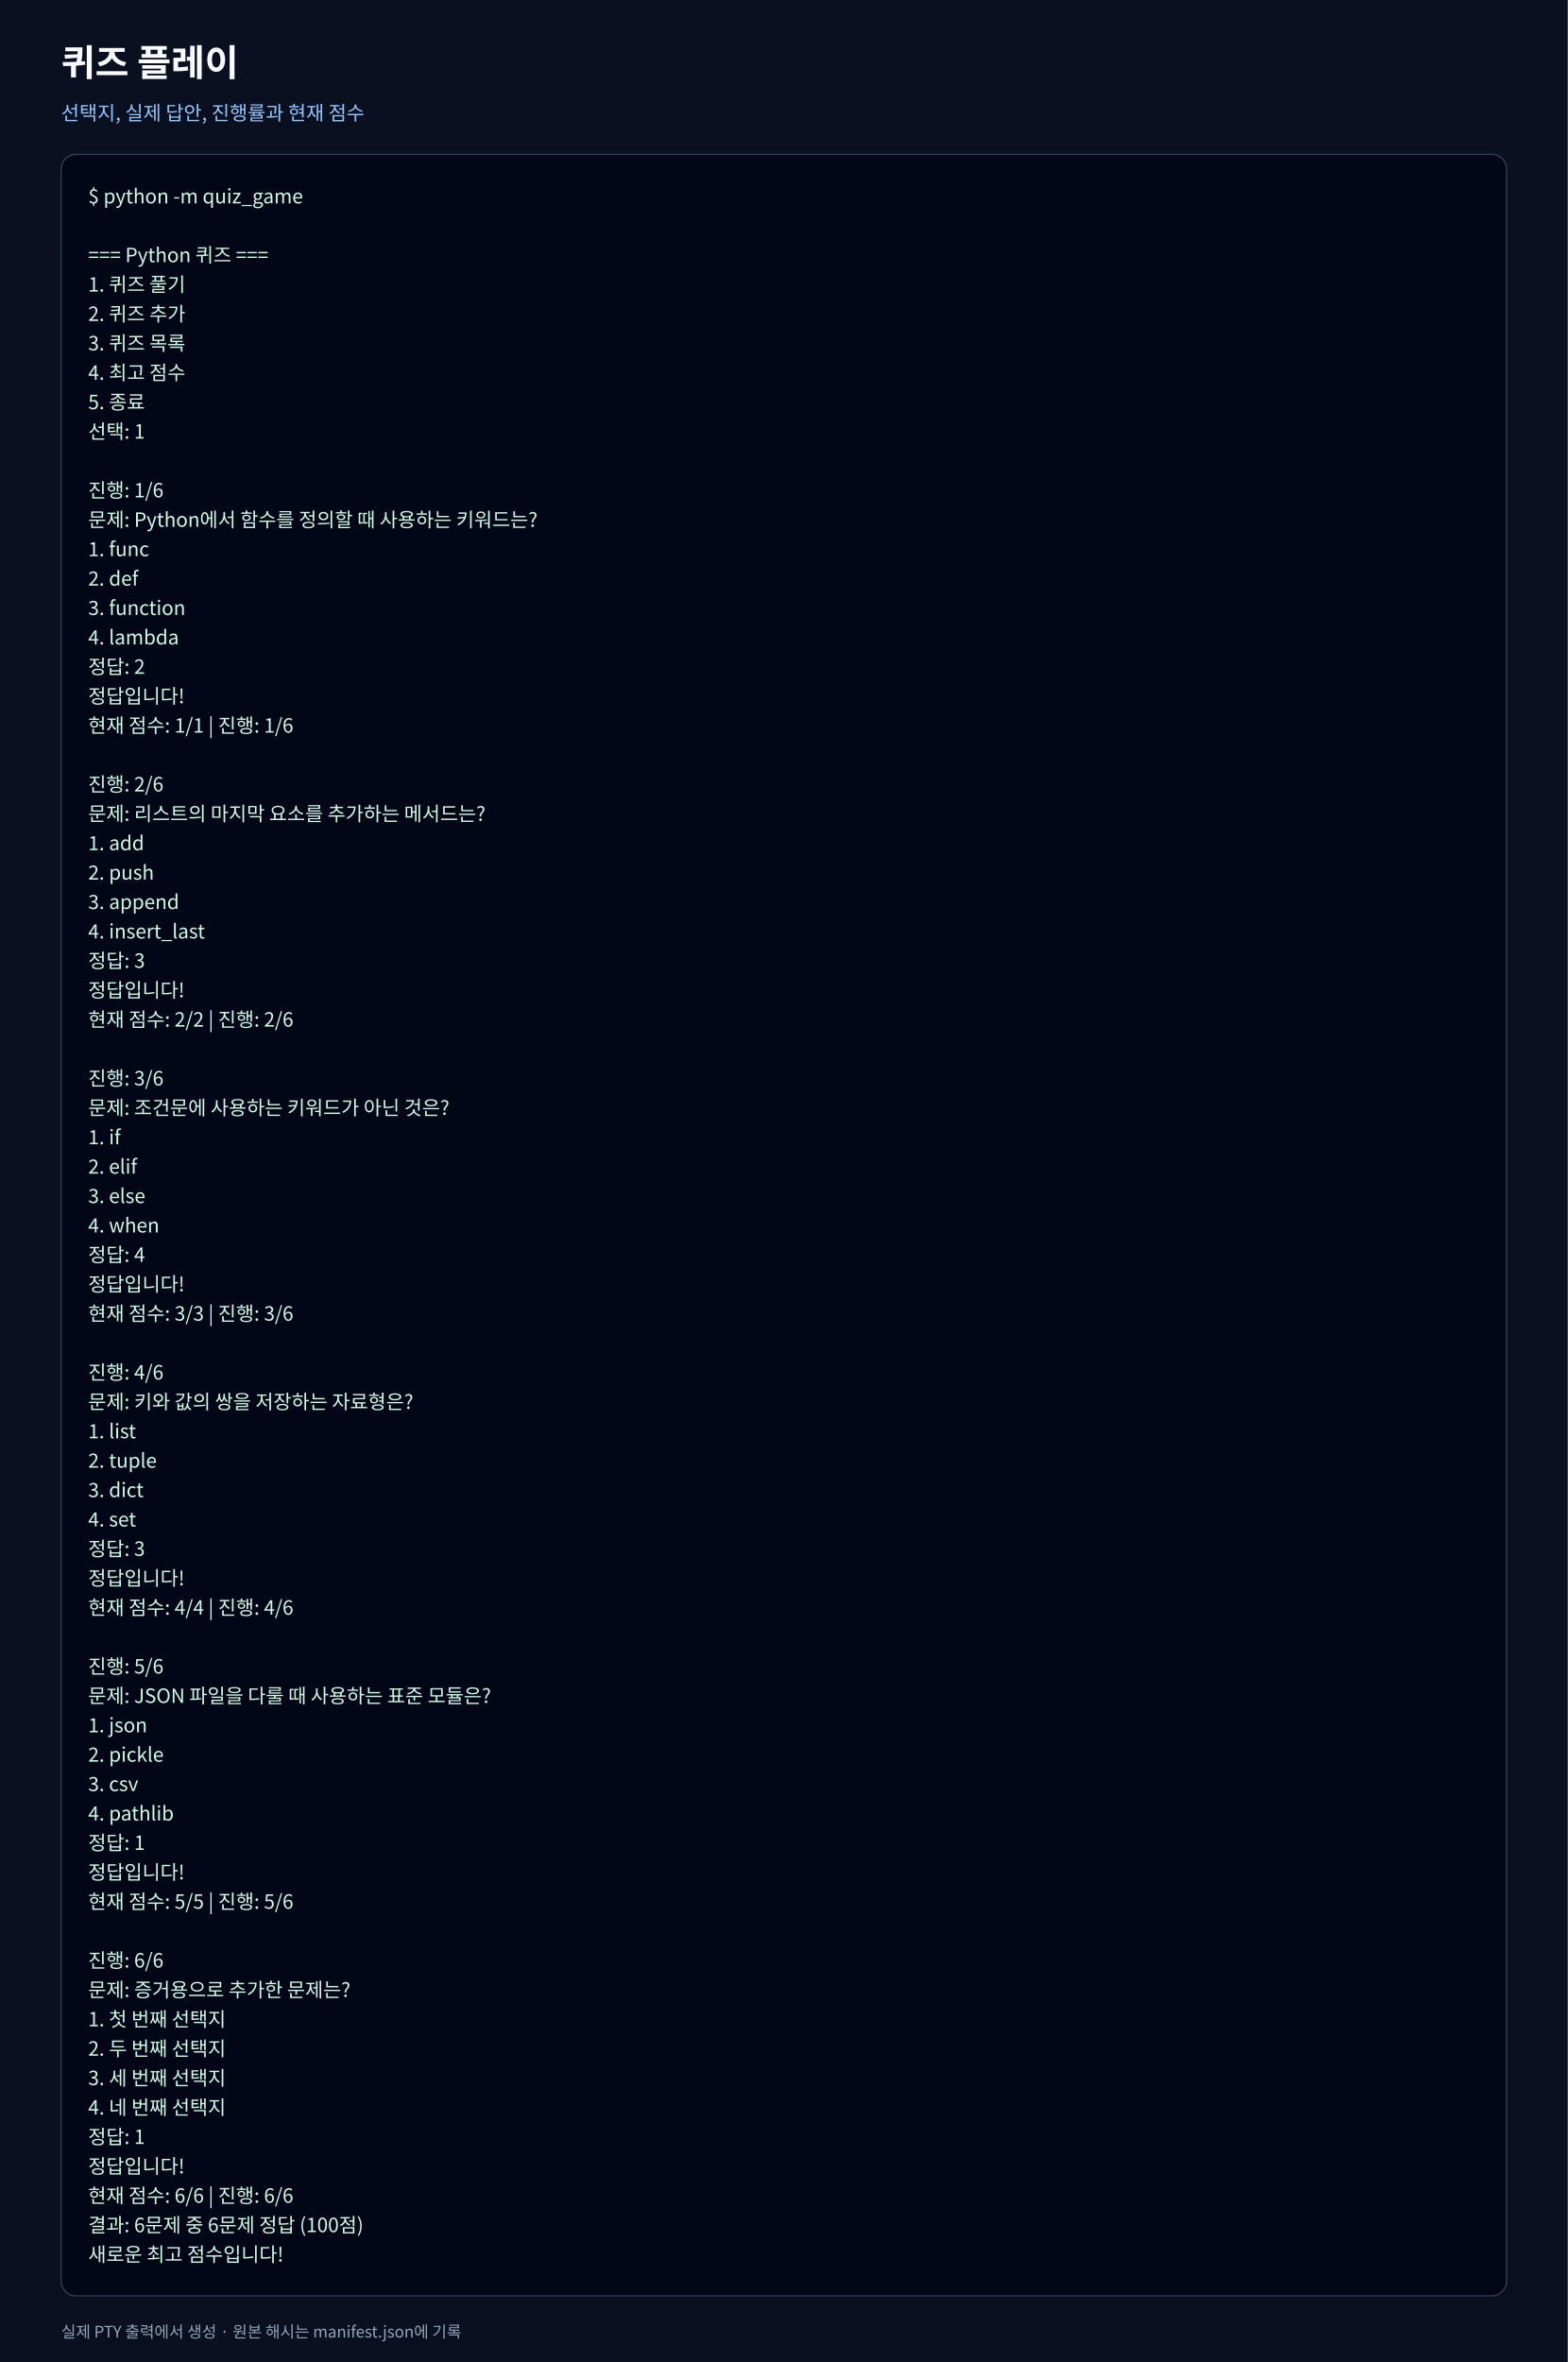
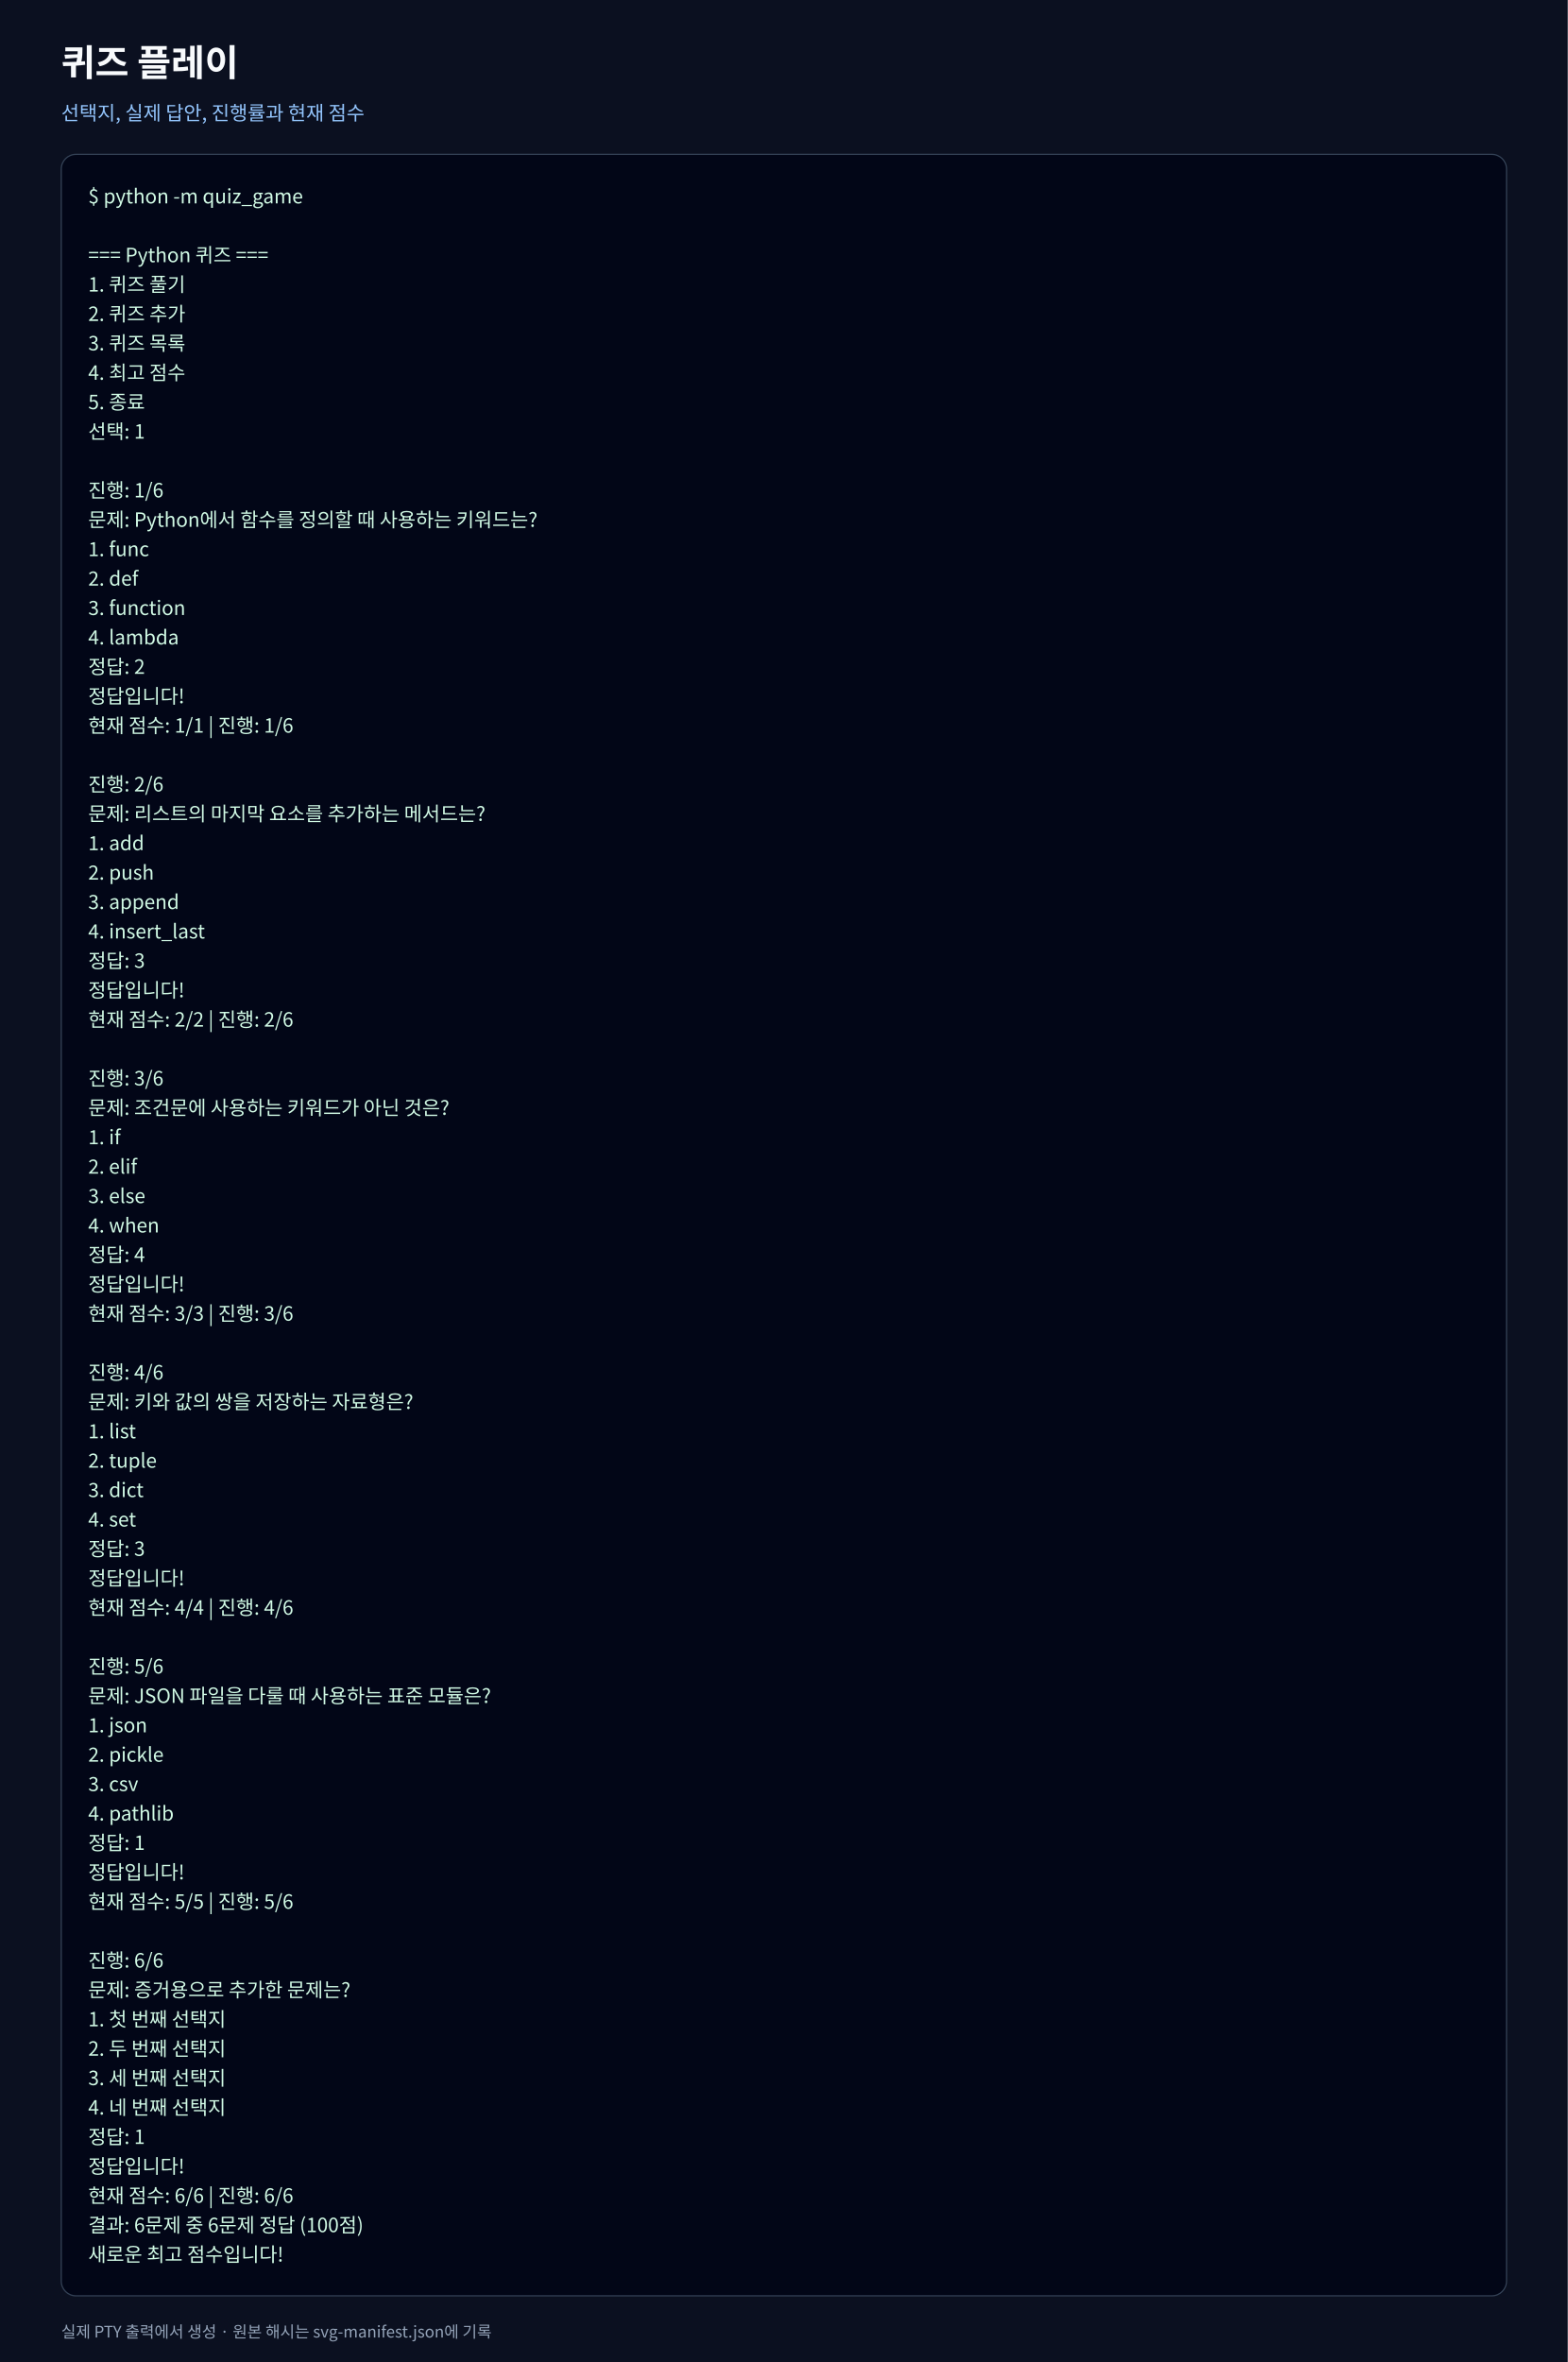
<svg xmlns="http://www.w3.org/2000/svg" width="1280" height="1928" viewBox="0 0 1280 1928">
  <rect width="1280" height="1928" fill="#0b1020" />
  <text x="50" y="62" fill="#f8fafc" font-family="Noto Sans CJK KR" font-size="30" font-weight="700">퀴즈 플레이</text>
  <text x="50" y="98" fill="#93c5fd" font-family="Noto Sans CJK KR" font-size="16">선택지, 실제 답안, 진행률과 현재 점수</text>
  <rect x="50" y="126" width="1180" height="1748" rx="12" fill="#020617" stroke="#334155" />
  <text fill="#d1fae5" font-family="Noto Sans CJK KR" font-size="16">
    <tspan x="72" y="166">$ python -m quiz_game</tspan>
    <tspan x="72" y="190" />
    <tspan x="72" y="214">=== Python 퀴즈 ===</tspan>
    <tspan x="72" y="238">1. 퀴즈 풀기</tspan>
    <tspan x="72" y="262">2. 퀴즈 추가</tspan>
    <tspan x="72" y="286">3. 퀴즈 목록</tspan>
    <tspan x="72" y="310">4. 최고 점수</tspan>
    <tspan x="72" y="334">5. 종료</tspan>
    <tspan x="72" y="358">선택: 1</tspan>
    <tspan x="72" y="382" />
    <tspan x="72" y="406">진행: 1/6</tspan>
    <tspan x="72" y="430">문제: Python에서 함수를 정의할 때 사용하는 키워드는?</tspan>
    <tspan x="72" y="454">  1. func</tspan>
    <tspan x="72" y="478">  2. def</tspan>
    <tspan x="72" y="502">  3. function</tspan>
    <tspan x="72" y="526">  4. lambda</tspan>
    <tspan x="72" y="550">정답: 2</tspan>
    <tspan x="72" y="574">정답입니다!</tspan>
    <tspan x="72" y="598">현재 점수: 1/1 | 진행: 1/6</tspan>
    <tspan x="72" y="622" />
    <tspan x="72" y="646">진행: 2/6</tspan>
    <tspan x="72" y="670">문제: 리스트의 마지막 요소를 추가하는 메서드는?</tspan>
    <tspan x="72" y="694">  1. add</tspan>
    <tspan x="72" y="718">  2. push</tspan>
    <tspan x="72" y="742">  3. append</tspan>
    <tspan x="72" y="766">  4. insert_last</tspan>
    <tspan x="72" y="790">정답: 3</tspan>
    <tspan x="72" y="814">정답입니다!</tspan>
    <tspan x="72" y="838">현재 점수: 2/2 | 진행: 2/6</tspan>
    <tspan x="72" y="862" />
    <tspan x="72" y="886">진행: 3/6</tspan>
    <tspan x="72" y="910">문제: 조건문에 사용하는 키워드가 아닌 것은?</tspan>
    <tspan x="72" y="934">  1. if</tspan>
    <tspan x="72" y="958">  2. elif</tspan>
    <tspan x="72" y="982">  3. else</tspan>
    <tspan x="72" y="1006">  4. when</tspan>
    <tspan x="72" y="1030">정답: 4</tspan>
    <tspan x="72" y="1054">정답입니다!</tspan>
    <tspan x="72" y="1078">현재 점수: 3/3 | 진행: 3/6</tspan>
    <tspan x="72" y="1102" />
    <tspan x="72" y="1126">진행: 4/6</tspan>
    <tspan x="72" y="1150">문제: 키와 값의 쌍을 저장하는 자료형은?</tspan>
    <tspan x="72" y="1174">  1. list</tspan>
    <tspan x="72" y="1198">  2. tuple</tspan>
    <tspan x="72" y="1222">  3. dict</tspan>
    <tspan x="72" y="1246">  4. set</tspan>
    <tspan x="72" y="1270">정답: 3</tspan>
    <tspan x="72" y="1294">정답입니다!</tspan>
    <tspan x="72" y="1318">현재 점수: 4/4 | 진행: 4/6</tspan>
    <tspan x="72" y="1342" />
    <tspan x="72" y="1366">진행: 5/6</tspan>
    <tspan x="72" y="1390">문제: JSON 파일을 다룰 때 사용하는 표준 모듈은?</tspan>
    <tspan x="72" y="1414">  1. json</tspan>
    <tspan x="72" y="1438">  2. pickle</tspan>
    <tspan x="72" y="1462">  3. csv</tspan>
    <tspan x="72" y="1486">  4. pathlib</tspan>
    <tspan x="72" y="1510">정답: 1</tspan>
    <tspan x="72" y="1534">정답입니다!</tspan>
    <tspan x="72" y="1558">현재 점수: 5/5 | 진행: 5/6</tspan>
    <tspan x="72" y="1582" />
    <tspan x="72" y="1606">진행: 6/6</tspan>
    <tspan x="72" y="1630">문제: 증거용으로 추가한 문제는?</tspan>
    <tspan x="72" y="1654">  1. 첫 번째 선택지</tspan>
    <tspan x="72" y="1678">  2. 두 번째 선택지</tspan>
    <tspan x="72" y="1702">  3. 세 번째 선택지</tspan>
    <tspan x="72" y="1726">  4. 네 번째 선택지</tspan>
    <tspan x="72" y="1750">정답: 1</tspan>
    <tspan x="72" y="1774">정답입니다!</tspan>
    <tspan x="72" y="1798">현재 점수: 6/6 | 진행: 6/6</tspan>
    <tspan x="72" y="1822">결과: 6문제 중 6문제 정답 (100점)</tspan>
    <tspan x="72" y="1846">새로운 최고 점수입니다!</tspan>
  </text>
-   <text x="50" y="1908" fill="#94a3b8" font-family="Noto Sans CJK KR" font-size="13">실제 PTY 출력에서 생성 · 원본 해시는 manifest.json에 기록</text>
+   <text x="50" y="1908" fill="#94a3b8" font-family="Noto Sans CJK KR" font-size="13">실제 PTY 출력에서 생성 · 원본 해시는 svg-manifest.json에 기록</text>
</svg>
